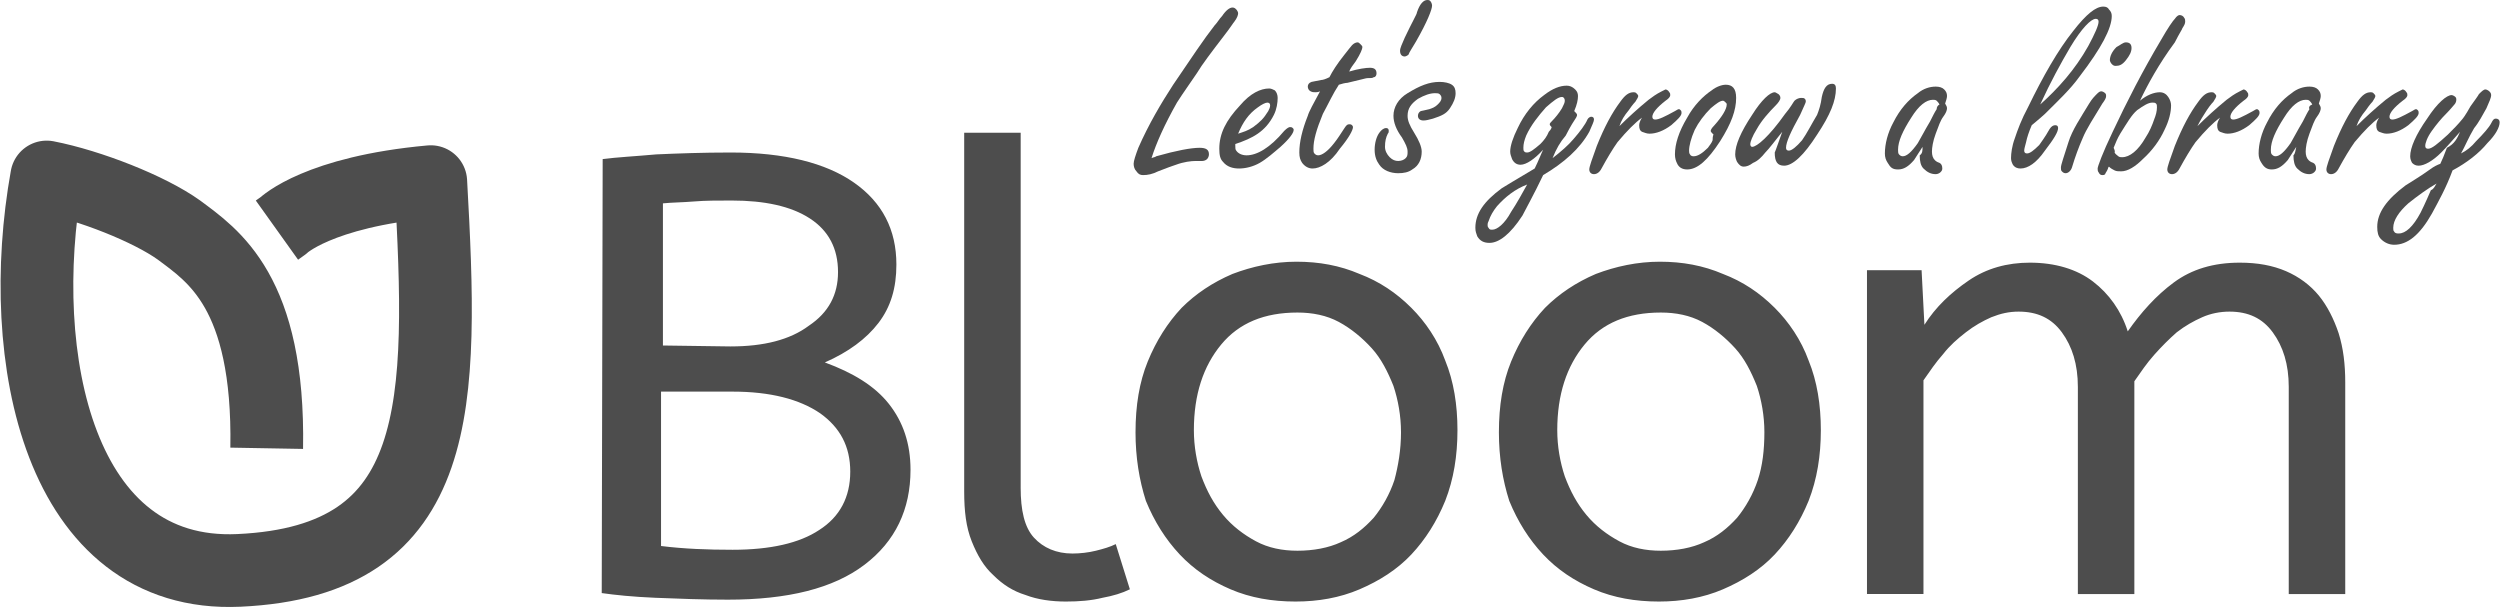
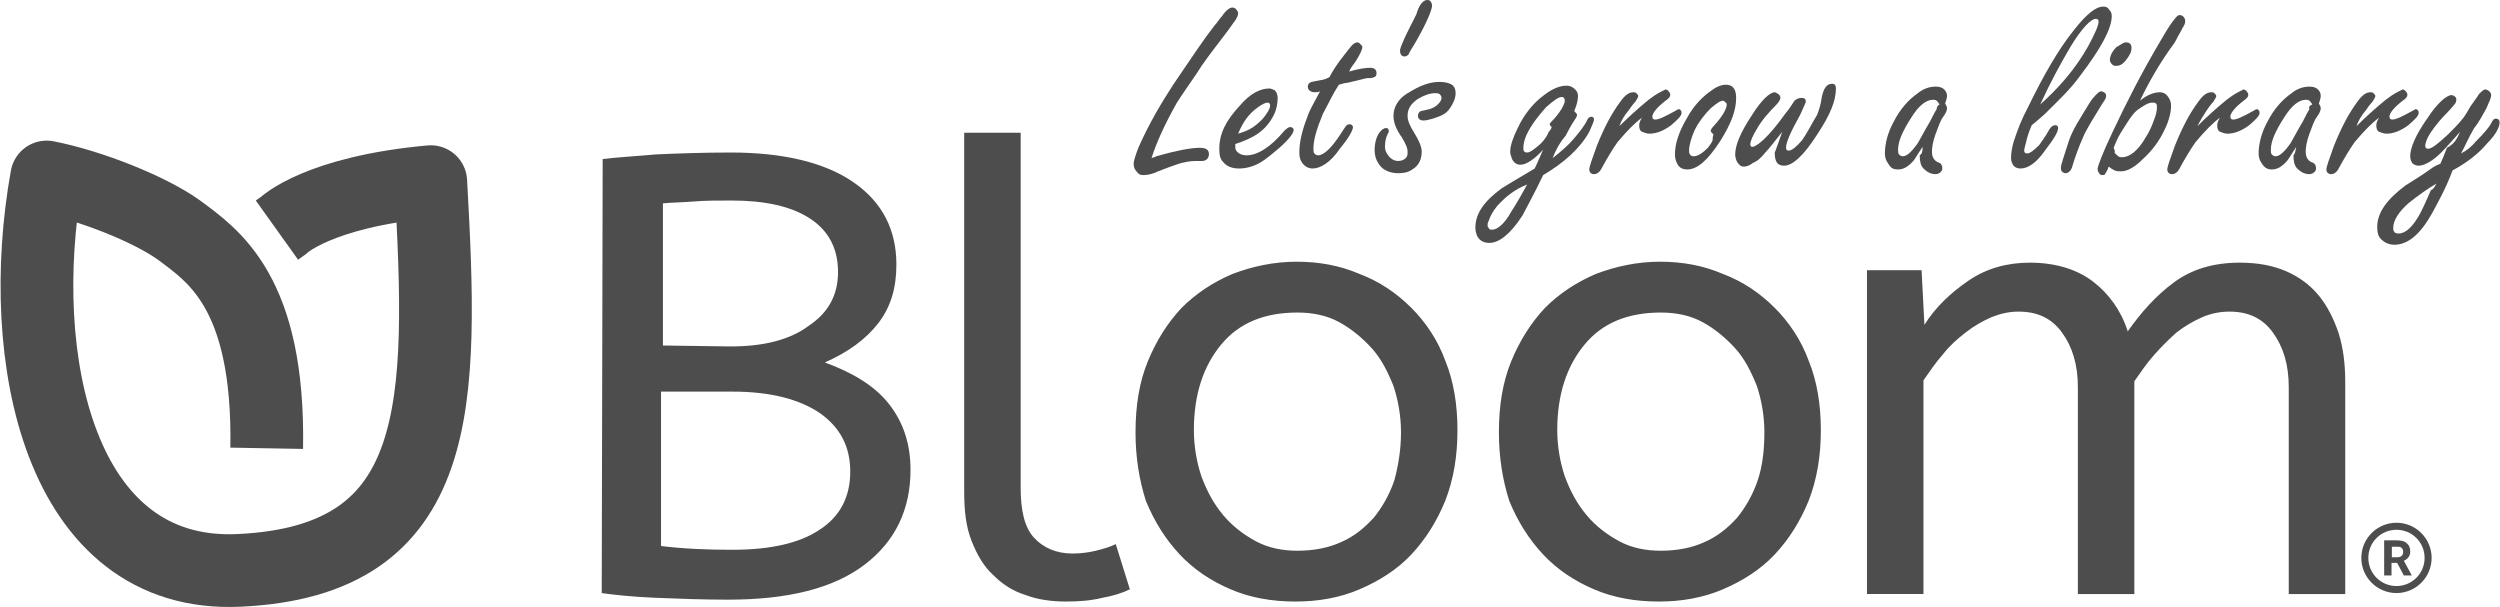
<svg xmlns="http://www.w3.org/2000/svg" width="1.907in" height="0.463in" viewBox="0 0 171.628 41.682" id="svg2" version="1.1">
  <defs id="defs4" />
  <g id="layer1" transform="translate(-176.0391,-1003.237)">
    <path style="opacity:1;fill:none;stroke:#4d4d4d;stroke-width:4.994;stroke-linejoin:round;stroke-opacity:1;stroke-miterlimit:4;stroke-dasharray:none" d="m 194.328,1034.021 c 0.192,-10.755 -3.713,-13.252 -6.018,-14.981 -2.049,-1.472 -6.146,-3.073 -9.091,-3.649 -2.226,12.384 0.836,27.585 13.202,27.016 14.208,-0.654 14.027,-11.441 13.174,-26.696 -7.746,0.704 -10.115,3.009 -10.115,3.009 l -0.448,0.32" class="st1" id="path4143" />
    <path style="fill:#4d4d4d;fill-opacity:1" d="m 217.4,1014.162 c 0.97,-0.129 2.263,-0.194 3.685,-0.323 1.487,-0.065 3.168,-0.129 5.107,-0.129 3.685,0 6.529,0.711 8.469,2.069 1.939,1.357 2.909,3.232 2.909,5.624 0,1.616 -0.388,2.909 -1.228,4.008 -0.84,1.099 -2.069,2.004 -3.685,2.715 1.939,0.711 3.426,1.616 4.396,2.845 0.97,1.228 1.487,2.715 1.487,4.525 0,2.715 -1.034,4.913 -3.168,6.529 -2.133,1.616 -5.237,2.392 -9.374,2.392 -1.746,0 -3.362,-0.065 -4.978,-0.129 -1.552,-0.065 -2.78,-0.194 -3.685,-0.323 l 0.065,-29.803 m 8.921,26.829 c 2.586,0 4.59,-0.453 5.948,-1.358 1.422,-0.905 2.133,-2.263 2.133,-4.008 0,-1.746 -0.711,-3.038 -2.069,-4.008 -1.422,-0.97 -3.426,-1.487 -6.012,-1.487 l -4.913,0 0,10.602 c 1.552,0.194 3.168,0.259 4.913,0.259 m -0.129,-13.964 c 2.263,0 4.073,-0.453 5.366,-1.422 1.358,-0.905 2.004,-2.133 2.004,-3.685 0,-1.616 -0.646,-2.845 -1.939,-3.685 -1.293,-0.84 -3.103,-1.228 -5.366,-1.228 -0.97,0 -1.81,0 -2.586,0.065 -0.776,0.065 -1.487,0.065 -2.133,0.129 l 0,9.762 4.655,0.065 z m 19.912,9.697 c 0,1.552 0.259,2.715 0.905,3.426 0.646,0.711 1.552,1.099 2.651,1.099 0.517,0 1.099,-0.065 1.616,-0.194 0.517,-0.129 0.97,-0.259 1.358,-0.453 l 0.97,3.103 c -0.517,0.259 -1.164,0.453 -1.875,0.582 -0.776,0.194 -1.616,0.259 -2.521,0.259 -0.97,0 -1.939,-0.129 -2.78,-0.453 -0.84,-0.259 -1.552,-0.711 -2.198,-1.358 -0.646,-0.582 -1.099,-1.358 -1.487,-2.327 -0.388,-0.97 -0.517,-2.069 -0.517,-3.426 l 0,-24.631 3.879,0 0,24.372 0,0 z m 26.118,-3.814 c 0,-1.099 -0.194,-2.198 -0.517,-3.168 -0.388,-0.97 -0.84,-1.875 -1.487,-2.586 -0.646,-0.711 -1.422,-1.358 -2.263,-1.81 -0.84,-0.453 -1.81,-0.646 -2.845,-0.646 -2.263,0 -4.008,0.711 -5.236,2.198 -1.228,1.487 -1.875,3.426 -1.875,5.883 0,1.099 0.194,2.198 0.517,3.168 0.388,1.034 0.84,1.875 1.487,2.651 0.646,0.776 1.422,1.358 2.263,1.81 0.84,0.453 1.81,0.646 2.845,0.646 1.099,0 2.133,-0.194 2.974,-0.582 0.905,-0.388 1.616,-0.97 2.263,-1.681 0.582,-0.711 1.099,-1.616 1.422,-2.586 0.259,-0.97 0.453,-2.069 0.453,-3.297 m -18.231,0 c 0,-1.81 0.259,-3.426 0.84,-4.849 0.582,-1.422 1.358,-2.651 2.327,-3.685 0.97,-0.97 2.133,-1.746 3.491,-2.327 1.358,-0.517 2.845,-0.84 4.396,-0.84 1.552,0 2.974,0.259 4.331,0.84 1.358,0.517 2.521,1.293 3.556,2.327 0.97,0.97 1.81,2.198 2.327,3.62 0.582,1.422 0.84,3.038 0.84,4.784 0,1.746 -0.259,3.362 -0.84,4.849 -0.582,1.422 -1.358,2.651 -2.327,3.685 -0.97,1.034 -2.198,1.81 -3.556,2.392 -1.358,0.582 -2.845,0.84 -4.396,0.84 -1.616,0 -3.103,-0.259 -4.461,-0.84 -1.358,-0.582 -2.521,-1.358 -3.491,-2.392 -0.97,-1.034 -1.745,-2.263 -2.327,-3.685 -0.453,-1.422 -0.711,-2.974 -0.711,-4.719 z m 43.185,0 c 0,-1.099 -0.194,-2.198 -0.517,-3.168 -0.388,-0.97 -0.84,-1.875 -1.487,-2.586 -0.646,-0.711 -1.422,-1.358 -2.263,-1.81 -0.84,-0.453 -1.81,-0.646 -2.845,-0.646 -2.263,0 -4.008,0.711 -5.237,2.198 -1.228,1.487 -1.875,3.426 -1.875,5.883 0,1.099 0.194,2.198 0.517,3.168 0.388,1.034 0.84,1.875 1.487,2.651 0.646,0.776 1.422,1.358 2.263,1.81 0.84,0.453 1.81,0.646 2.845,0.646 1.099,0 2.133,-0.194 2.974,-0.582 0.905,-0.388 1.616,-0.97 2.263,-1.681 0.582,-0.711 1.099,-1.616 1.422,-2.586 0.323,-0.97 0.453,-2.069 0.453,-3.297 m -18.231,0 c 0,-1.81 0.259,-3.426 0.84,-4.849 0.582,-1.422 1.358,-2.651 2.327,-3.685 0.97,-0.97 2.133,-1.746 3.491,-2.327 1.358,-0.517 2.845,-0.84 4.396,-0.84 1.552,0 2.974,0.259 4.331,0.84 1.358,0.517 2.521,1.293 3.556,2.327 0.97,0.97 1.81,2.198 2.327,3.62 0.582,1.422 0.84,3.038 0.84,4.784 0,1.746 -0.259,3.362 -0.84,4.849 -0.582,1.422 -1.358,2.651 -2.327,3.685 -0.97,1.034 -2.198,1.81 -3.556,2.392 -1.358,0.582 -2.845,0.84 -4.396,0.84 -1.616,0 -3.103,-0.259 -4.461,-0.84 -1.358,-0.582 -2.521,-1.358 -3.491,-2.392 -0.97,-1.034 -1.745,-2.263 -2.327,-3.685 -0.453,-1.422 -0.711,-2.974 -0.711,-4.719 l 0,0 z m 29.221,-7.37 c 0.776,-1.228 1.81,-2.198 3.038,-3.038 1.228,-0.84 2.651,-1.228 4.202,-1.228 1.746,0 3.232,0.453 4.331,1.293 1.099,0.84 1.939,2.004 2.392,3.426 0.905,-1.293 1.939,-2.457 3.168,-3.362 1.228,-0.905 2.715,-1.357 4.525,-1.357 1.228,0 2.263,0.194 3.168,0.582 0.905,0.388 1.681,0.97 2.263,1.681 0.582,0.711 1.034,1.616 1.358,2.586 0.323,1.034 0.453,2.133 0.453,3.362 l 0,14.546 -3.879,0 0,-14.223 c 0,-1.552 -0.388,-2.78 -1.099,-3.75 -0.711,-0.97 -1.681,-1.422 -2.974,-1.422 -0.646,0 -1.293,0.129 -1.875,0.388 -0.582,0.259 -1.164,0.582 -1.745,1.034 -0.517,0.453 -1.034,0.97 -1.552,1.552 -0.517,0.582 -0.905,1.164 -1.358,1.81 l 0,14.611 -3.879,0 0,-14.223 c 0,-1.552 -0.388,-2.78 -1.099,-3.75 -0.711,-0.97 -1.681,-1.422 -2.974,-1.422 -0.646,0 -1.228,0.129 -1.875,0.388 -0.582,0.259 -1.164,0.582 -1.745,1.034 -0.582,0.453 -1.099,0.905 -1.552,1.487 -0.517,0.582 -0.905,1.164 -1.358,1.81 l 0,14.675 -3.879,0 0,-22.239 3.75,0 0.194,3.75 z" class="st2" id="path7129" />
    <g style="fill:#4d4d4d;fill-opacity:1" id="g7131" transform="matrix(0.6464832,0,0,0.6464832,160.2512,985.1999)">
      <path style="fill:#4d4d4d;fill-opacity:1" d="m 146.7,44.7 c 0.2,-0.1 0.4,-0.1 0.5,-0.2 2.1,-0.6 3.7,-0.9 4.6,-0.9 0.7,0 1,0.2 1,0.7 0,0.2 -0.1,0.4 -0.2,0.5 -0.1,0.1 -0.3,0.2 -0.5,0.2 -0.1,0 -0.2,0 -0.4,0 -0.1,0 -0.3,0 -0.3,0 -0.5,0 -1.3,0.1 -2.1,0.4 -0.3,0.1 -0.9,0.3 -1.9,0.7 -0.6,0.3 -1.1,0.4 -1.6,0.4 -0.3,0 -0.5,-0.1 -0.7,-0.4 -0.2,-0.2 -0.3,-0.5 -0.3,-0.8 0,-0.3 0.2,-0.9 0.5,-1.7 1.1,-2.5 2.4,-4.7 3.7,-6.7 1.9,-2.8 3.3,-4.9 4.4,-6.3 0.3,-0.3 0.5,-0.7 0.8,-1 0.4,-0.6 0.8,-0.9 1.1,-0.9 0.2,0 0.3,0.1 0.4,0.2 0.1,0.1 0.2,0.3 0.2,0.4 0,0.2 -0.1,0.5 -0.4,0.9 -0.1,0.1 -0.4,0.6 -1.1,1.5 -1.3,1.7 -2.3,3 -2.9,4 -0.6,0.9 -1.4,2 -2.1,3.1 -1.3,2.3 -2.2,4.3 -2.7,5.9 z" class="st3" id="path7133" />
      <path style="fill:#4d4d4d;fill-opacity:1" d="m 155.6,43.2 0,0.2 c 0,0.2 0,0.4 0.1,0.5 0.2,0.3 0.6,0.5 1.1,0.5 1.1,0 2.5,-0.8 4,-2.6 0.3,-0.3 0.5,-0.4 0.6,-0.4 0.1,0 0.2,0 0.3,0.1 0.1,0.1 0.1,0.1 0.1,0.2 0,0.3 -0.4,0.9 -1.4,1.8 -0.7,0.6 -1.5,1.3 -2.2,1.7 -0.7,0.4 -1.5,0.6 -2.2,0.6 -0.7,0 -1.3,-0.2 -1.7,-0.7 -0.3,-0.3 -0.4,-0.7 -0.4,-1.4 0,-1.6 0.7,-3 2.2,-4.6 1.1,-1.3 2.2,-1.8 3.1,-1.8 0.2,0 0.4,0.1 0.6,0.2 0.2,0.2 0.3,0.5 0.3,0.8 0,0.5 -0.1,1.2 -0.4,1.8 -0.9,1.8 -2.3,2.5 -4.1,3.1 z m 0.3,-1.1 c 0.6,-0.2 1,-0.3 1.6,-0.7 0.8,-0.6 1.1,-0.9 1.6,-1.7 0.1,-0.2 0.2,-0.4 0.2,-0.6 0,-0.2 -0.1,-0.3 -0.3,-0.3 -0.2,0 -0.6,0.2 -1,0.5 -1,0.7 -1.6,1.6 -2.1,2.8 z" class="st3" id="path7135" />
      <path style="fill:#4d4d4d;fill-opacity:1" d="m 166.6,36.9 c -0.6,0.9 -1.1,2 -1.7,3.1 -0.7,1.7 -1,2.8 -1,3.7 0,0.2 0,0.4 0.1,0.5 0.1,0.1 0.2,0.2 0.4,0.2 0.4,0 1,-0.4 1.7,-1.3 0.4,-0.5 0.7,-1 1.1,-1.6 0.2,-0.3 0.3,-0.4 0.5,-0.4 0.1,0 0.2,0 0.3,0.1 0.1,0.1 0.1,0.2 0.1,0.2 0,0.3 -0.4,1.1 -1.4,2.3 -1,1.5 -2.1,2.1 -2.9,2.1 -0.4,0 -0.8,-0.2 -1.1,-0.6 -0.2,-0.3 -0.3,-0.6 -0.3,-1.1 0,-1.1 0.3,-2.4 0.9,-3.9 0.1,-0.4 0.6,-1.3 1.3,-2.6 -0.2,0.1 -0.4,0.1 -0.5,0.1 -0.2,0 -0.3,0 -0.5,-0.1 -0.2,-0.1 -0.3,-0.3 -0.3,-0.5 0,-0.2 0.1,-0.4 0.4,-0.5 0.1,0 0.4,-0.1 1,-0.2 0.2,0 0.5,-0.1 0.9,-0.3 0.3,-0.6 0.8,-1.4 1.6,-2.4 0.4,-0.5 0.7,-0.9 0.8,-1 0.2,-0.2 0.4,-0.3 0.6,-0.3 0.1,0 0.2,0.1 0.3,0.2 0.1,0.1 0.2,0.2 0.2,0.3 0,0.2 -0.2,0.7 -0.7,1.5 -0.3,0.4 -0.6,0.8 -0.7,1.1 1,-0.3 1.8,-0.4 2.2,-0.4 0.5,0 0.7,0.2 0.7,0.6 0,0.2 -0.1,0.4 -0.3,0.4 -0.1,0.1 -0.3,0.1 -0.7,0.1 -0.1,0 -0.8,0.2 -2.1,0.5 -0.2,0 -0.6,0.1 -0.9,0.2 l 0,0 z" class="st3" id="path7137" />
      <path style="fill:#4d4d4d;fill-opacity:1" d="m 176,27.9 c 0.1,0 0.2,0 0.3,0.1 0.1,0.1 0.2,0.3 0.2,0.5 0,0.4 -0.5,1.7 -1.7,3.8 -0.4,0.7 -0.7,1.1 -0.8,1.4 -0.1,0.1 -0.3,0.2 -0.4,0.2 -0.3,0 -0.5,-0.2 -0.5,-0.6 0,-0.3 0.2,-0.7 0.5,-1.4 0.8,-1.7 1.3,-2.5 1.3,-2.7 0.3,-0.9 0.7,-1.3 1.1,-1.3 z" class="st3" id="path7139" />
      <path style="fill:#4d4d4d;fill-opacity:1" d="m 177.3,36.6 c 0.5,0 1,0.1 1.3,0.3 0.3,0.2 0.4,0.5 0.4,0.9 0,0.5 -0.2,1 -0.6,1.6 -0.4,0.6 -0.9,0.8 -1.8,1.1 -0.4,0.1 -0.7,0.2 -1,0.2 -0.4,0 -0.6,-0.2 -0.6,-0.5 0,-0.2 0.1,-0.4 0.3,-0.5 0.1,0 0.4,-0.1 0.9,-0.2 0.3,-0.1 0.6,-0.2 0.9,-0.5 0.2,-0.2 0.4,-0.4 0.4,-0.7 0,-0.2 -0.1,-0.3 -0.2,-0.4 -0.1,-0.1 -0.3,-0.1 -0.5,-0.1 -0.5,0 -1.1,0.2 -1.8,0.6 -0.7,0.5 -1.1,1 -1.1,1.8 0,0.5 0.2,1 0.7,1.8 0.5,0.8 0.8,1.5 0.8,2 0,0.8 -0.3,1.5 -1,1.9 -0.4,0.3 -0.9,0.4 -1.5,0.4 -0.8,0 -1.6,-0.3 -2,-0.9 -0.3,-0.4 -0.5,-0.9 -0.5,-1.6 0,-0.7 0.2,-1.4 0.5,-1.8 0.2,-0.3 0.5,-0.5 0.7,-0.5 0.2,0 0.3,0.1 0.3,0.3 0,0.1 0,0.2 -0.1,0.3 -0.2,0.4 -0.3,0.8 -0.3,1.4 0,0.4 0.2,0.8 0.5,1.1 0.3,0.3 0.6,0.4 0.9,0.4 0.3,0 0.6,-0.1 0.8,-0.3 0.2,-0.2 0.2,-0.4 0.2,-0.7 0,-0.4 -0.2,-0.8 -0.6,-1.5 -0.6,-0.8 -0.9,-1.6 -0.9,-2.3 0,-0.9 0.5,-1.8 1.5,-2.4 1.3,-0.8 2.3,-1.2 3.4,-1.2 l 0,0 z" class="st3" id="path7141" />
      <path style="fill:#4d4d4d;fill-opacity:1" d="m 189.3,44.7 c 0.9,-0.7 1.7,-1.4 2.2,-2 0.7,-0.8 1.3,-1.6 1.5,-2.1 0.1,-0.2 0.3,-0.3 0.4,-0.3 0.2,0 0.3,0.1 0.3,0.3 0,0.2 -0.2,0.6 -0.5,1.3 -1,1.8 -2.7,3.3 -4.9,4.6 -1,2.1 -1.8,3.5 -2.2,4.3 -1.3,2 -2.5,2.9 -3.5,2.9 -0.6,0 -1,-0.2 -1.3,-0.7 -0.1,-0.3 -0.2,-0.5 -0.2,-0.9 0,-1.5 0.9,-2.8 2.8,-4.2 0.3,-0.2 1.5,-0.9 3.5,-2.1 0.4,-0.8 0.7,-1.6 0.9,-2 -0.9,1 -1.8,1.6 -2.4,1.6 -0.4,0 -0.7,-0.2 -0.9,-0.6 -0.1,-0.3 -0.2,-0.5 -0.2,-0.8 0,-0.6 0.3,-1.5 0.8,-2.5 0.7,-1.5 1.7,-2.7 2.8,-3.5 0.9,-0.7 1.7,-1 2.4,-1 0.3,0 0.6,0.1 0.9,0.4 0.2,0.2 0.3,0.4 0.3,0.7 0,0.4 -0.1,0.9 -0.4,1.6 0.2,0.2 0.3,0.3 0.3,0.4 0,0.1 0,0.1 -0.1,0.3 -0.2,0.3 -0.6,0.9 -1.1,1.9 -0.6,0.7 -1,1.4 -1.4,2.4 z m -0.1,-3.3 c -0.1,-0.1 -0.2,-0.2 -0.2,-0.3 0,-0.1 0.1,-0.2 0.2,-0.3 0.4,-0.4 0.8,-0.9 1.1,-1.4 0.2,-0.4 0.3,-0.6 0.3,-0.8 0,-0.2 -0.1,-0.4 -0.3,-0.4 -0.4,0 -0.9,0.4 -1.7,1.1 -0.8,0.9 -1.6,1.9 -2.1,3 -0.2,0.5 -0.3,0.9 -0.3,1.3 0,0.2 0,0.3 0.1,0.4 0.1,0.1 0.2,0.1 0.3,0.1 0.3,0 0.7,-0.3 1.4,-0.9 0.4,-0.4 0.7,-0.8 0.9,-1.3 0.3,-0.3 0.3,-0.5 0.3,-0.5 l 0,0 z m -2.6,6.1 c -1.3,0.5 -2.3,1.3 -3.2,2.3 -0.4,0.5 -0.7,1 -0.9,1.6 -0.1,0.2 -0.1,0.3 -0.1,0.4 0,0.1 0,0.2 0.1,0.3 0.1,0.2 0.2,0.2 0.4,0.2 0.5,0 1.3,-0.6 2,-1.9 0.6,-0.9 1.2,-2 1.7,-2.9 z" class="st3" id="path7143" />
      <path style="fill:#4d4d4d;fill-opacity:1" d="m 196.4,41.3 c 0.9,-0.9 2,-1.9 3.1,-2.8 0.4,-0.3 0.8,-0.6 1.4,-0.9 0.2,-0.1 0.4,-0.2 0.4,-0.2 0.1,0 0.3,0.1 0.4,0.3 0.1,0.1 0.1,0.2 0.1,0.3 0,0.2 -0.2,0.4 -0.5,0.6 -0.9,0.7 -1.4,1.3 -1.4,1.7 0,0.2 0.1,0.3 0.3,0.3 0.4,0 1,-0.3 2.1,-0.9 0.2,-0.1 0.3,-0.2 0.4,-0.2 0.1,0 0.1,0 0.2,0.1 0.1,0.1 0.1,0.2 0.1,0.3 0,0.3 -0.4,0.7 -1.1,1.3 -0.8,0.6 -1.6,0.9 -2.3,0.9 -0.3,0 -0.5,-0.1 -0.8,-0.2 -0.2,-0.1 -0.3,-0.3 -0.3,-0.7 0,-0.2 0.1,-0.5 0.3,-0.8 -0.7,0.5 -1.6,1.4 -2.6,2.6 -0.5,0.7 -1.1,1.7 -1.7,2.8 -0.2,0.4 -0.5,0.6 -0.8,0.6 -0.3,0 -0.5,-0.2 -0.5,-0.5 0,-0.3 0.3,-1.1 0.8,-2.5 0.8,-2 1.6,-3.5 2.5,-4.7 0.5,-0.7 0.9,-1 1.4,-1 0.1,0 0.2,0 0.3,0.1 0.1,0.1 0.2,0.2 0.2,0.3 0,0.1 -0.1,0.3 -0.3,0.6 0,0 -0.3,0.3 -0.7,0.9 -0.5,0.6 -0.8,1.1 -1,1.7 l 0,0 z" class="st3" id="path7145" />
      <path style="fill:#4d4d4d;fill-opacity:1" d="m 207.7,36.9 c 0.7,0 1.1,0.4 1.1,1.4 0,1.3 -0.5,2.7 -1.7,4.6 -1.3,2 -2.4,3 -3.5,3 -0.5,0 -0.9,-0.2 -1.1,-0.7 -0.1,-0.2 -0.2,-0.5 -0.2,-0.9 0,-1.1 0.4,-2.4 1.3,-3.9 0.7,-1.3 1.7,-2.3 2.6,-2.9 0.5,-0.4 1.1,-0.6 1.5,-0.6 z m -1.3,5.3 c -0.2,-0.2 -0.3,-0.3 -0.3,-0.4 0,-0.1 0.1,-0.3 0.4,-0.6 0.8,-0.9 1.3,-1.7 1.3,-2.2 0,-0.1 0,-0.1 -0.1,-0.2 -0.1,-0.1 -0.2,-0.2 -0.3,-0.2 -0.3,0 -0.7,0.3 -1.3,0.8 -0.7,0.7 -1.3,1.5 -1.7,2.3 -0.4,0.9 -0.6,1.7 -0.6,2.2 0,0.1 0,0.3 0.1,0.4 0.1,0.2 0.3,0.2 0.4,0.2 0.4,0 0.9,-0.3 1.5,-0.9 0.2,-0.3 0.4,-0.5 0.5,-0.8 0,-0.5 0.1,-0.6 0.1,-0.6 l 0,0 z" class="st3" id="path7147" />
      <path style="fill:#4d4d4d;fill-opacity:1" d="m 213.7,41.9 c -0.8,1 -1.4,1.8 -1.8,2.2 -0.4,0.5 -0.8,0.9 -1.3,1.1 -0.4,0.3 -0.7,0.4 -1,0.4 -0.3,0 -0.5,-0.2 -0.7,-0.5 -0.1,-0.2 -0.2,-0.5 -0.2,-0.8 0,-1 0.6,-2.4 1.8,-4.2 1,-1.6 1.9,-2.4 2.4,-2.4 0.1,0 0.2,0.1 0.4,0.2 0.1,0.1 0.2,0.2 0.2,0.4 0,0.2 -0.2,0.5 -0.5,0.8 -0.7,0.7 -1.5,1.6 -2,2.5 -0.5,0.8 -0.7,1.4 -0.7,1.6 0,0.2 0.1,0.3 0.2,0.3 0.5,0 1.8,-1.1 3.5,-3.5 0.6,-0.7 0.9,-1.3 1,-1.4 0.2,-0.2 0.5,-0.3 0.7,-0.3 0.2,0 0.3,0 0.4,0.1 0.1,0.1 0.1,0.2 0.1,0.3 0,0.1 -0.2,0.5 -0.6,1.4 -1,1.8 -1.5,2.9 -1.5,3.5 0,0.2 0.1,0.3 0.3,0.3 0.3,0 0.8,-0.4 1.4,-1.1 0.5,-0.7 1,-1.7 1.6,-2.7 0.2,-0.5 0.4,-1.1 0.5,-1.9 0.2,-0.9 0.5,-1.4 1.1,-1.4 0.3,0 0.4,0.2 0.4,0.5 0,1.3 -0.6,2.8 -2,4.9 -1.4,2.2 -2.6,3.3 -3.5,3.3 -0.7,0 -1,-0.4 -1,-1.4 0.1,-0.2 0.4,-1.1 0.8,-2.2 l 0,0 z" class="st3" id="path7149" />
      <path style="fill:#4d4d4d;fill-opacity:1" d="m 228.6,43.5 c -0.3,0.5 -0.6,0.9 -0.9,1.4 -0.6,0.7 -1.1,1 -1.7,1 -0.6,0 -0.8,-0.2 -1.1,-0.7 -0.2,-0.3 -0.3,-0.6 -0.3,-1 0,-1 0.3,-2.2 0.9,-3.3 0.7,-1.4 1.6,-2.4 2.6,-3.1 0.6,-0.5 1.3,-0.7 1.9,-0.7 0.4,0 0.7,0.1 0.9,0.3 0.2,0.2 0.3,0.4 0.3,0.7 0,0.2 -0.1,0.5 -0.2,0.8 0.1,0.2 0.2,0.3 0.2,0.5 0,0.2 -0.1,0.5 -0.4,0.9 -0.3,0.4 -0.5,1 -0.8,1.8 -0.3,0.8 -0.4,1.5 -0.4,1.9 0,0.4 0.1,0.7 0.3,0.9 0.1,0.1 0.2,0.2 0.5,0.3 0.2,0.1 0.3,0.3 0.3,0.6 0,0.2 -0.1,0.3 -0.2,0.4 -0.1,0.1 -0.3,0.2 -0.5,0.2 -0.5,0 -0.9,-0.2 -1.3,-0.6 -0.3,-0.3 -0.4,-0.8 -0.4,-1.4 0.3,-0.2 0.3,-0.5 0.3,-0.9 l 0,0 z m 1.8,-4.5 c -0.1,-0.2 -0.2,-0.3 -0.3,-0.4 -0.1,-0.1 -0.3,-0.1 -0.4,-0.1 -0.7,0 -1.5,0.6 -2.3,1.9 -0.9,1.4 -1.4,2.5 -1.4,3.4 0,0.2 0,0.4 0.1,0.5 0.1,0.1 0.2,0.2 0.4,0.2 0.4,0 0.9,-0.4 1.6,-1.4 0.3,-0.5 0.7,-1.3 1.3,-2.3 0.3,-0.6 0.5,-1 0.7,-1.3 0,-0.2 0.1,-0.4 0.3,-0.5 z" class="st3" id="path7151" />
      <path style="fill:#4d4d4d;fill-opacity:1" d="m 240.2,41.2 c -0.3,0.7 -0.5,1.3 -0.6,1.8 -0.1,0.4 -0.2,0.7 -0.2,0.9 0,0.2 0.1,0.3 0.3,0.3 0.3,0 0.7,-0.3 1.3,-0.9 0.2,-0.3 0.6,-0.8 1.1,-1.7 0.2,-0.3 0.4,-0.4 0.6,-0.4 0.2,0 0.3,0.1 0.3,0.3 0,0.4 -0.4,1.1 -1.4,2.4 -0.9,1.3 -1.8,1.9 -2.6,1.9 -0.3,0 -0.6,-0.1 -0.8,-0.4 -0.1,-0.2 -0.2,-0.4 -0.2,-0.7 0,-0.5 0.1,-1.3 0.4,-2.1 0.3,-0.9 0.7,-2 1.4,-3.3 1.6,-3.3 3.2,-6.1 4.8,-8.1 1.4,-1.8 2.4,-2.6 3.2,-2.6 0.3,0 0.5,0.1 0.6,0.3 0.2,0.2 0.3,0.4 0.3,0.7 0,1.3 -1.1,3.4 -3.4,6.4 -1,1.4 -2.3,2.6 -3.7,4 -0.2,0.2 -0.8,0.7 -1.4,1.2 l 0,0 z m 0.9,-2.2 c 1.9,-1.7 3.7,-3.7 5.1,-6.2 0.7,-1.3 1.1,-2.2 1.1,-2.6 0,-0.2 -0.1,-0.3 -0.3,-0.3 -0.5,0 -1.5,1 -2.7,3 -1,1.7 -2.1,3.7 -3.2,6.1 l 0,0 z" class="st3" id="path7153" />
      <path style="fill:#4d4d4d;fill-opacity:1" d="m 247.6,37.6 c 0.1,0 0.3,0.1 0.4,0.2 0.1,0.1 0.1,0.2 0.1,0.3 0,0.2 -0.1,0.4 -0.4,0.8 -0.9,1.5 -1.7,2.7 -2.1,3.7 -0.4,0.9 -0.8,2 -1.1,3 -0.1,0.4 -0.4,0.7 -0.7,0.7 -0.2,0 -0.3,-0.1 -0.4,-0.2 -0.1,-0.1 -0.1,-0.2 -0.1,-0.4 0,-0.3 0.3,-1.1 0.8,-2.7 0.4,-1.3 1.3,-2.6 2.2,-4.1 0.3,-0.5 0.6,-0.8 0.7,-0.9 0.3,-0.3 0.4,-0.4 0.6,-0.4 l 0,0 z m 2.6,-5.2 c 0.4,0 0.6,0.2 0.6,0.6 0,0.4 -0.2,0.8 -0.6,1.3 -0.4,0.5 -0.7,0.6 -1.1,0.6 -0.2,0 -0.3,-0.1 -0.4,-0.2 -0.1,-0.1 -0.2,-0.3 -0.2,-0.4 0,-0.4 0.2,-0.9 0.7,-1.4 0.4,-0.2 0.7,-0.5 1,-0.5 l 0,0 z" class="st3" id="path7155" />
      <path style="fill:#4d4d4d;fill-opacity:1" d="m 251.7,38.6 c 0.7,-0.6 1.5,-0.9 2.1,-0.9 0.4,0 0.7,0.2 0.9,0.5 0.2,0.3 0.3,0.6 0.3,0.9 0,0.7 -0.2,1.6 -0.7,2.6 -0.5,1.1 -1.3,2.2 -2.3,3.1 -0.8,0.8 -1.6,1.3 -2.3,1.3 -0.3,0 -0.5,0 -0.7,-0.1 -0.2,-0.1 -0.4,-0.2 -0.6,-0.4 -0.1,0.1 -0.1,0.2 -0.1,0.2 -0.1,0.3 -0.3,0.5 -0.3,0.6 -0.1,0.1 -0.2,0.1 -0.3,0.1 -0.2,0 -0.3,-0.1 -0.4,-0.3 -0.1,-0.1 -0.1,-0.3 -0.1,-0.4 0,-0.2 0.5,-1.6 1.6,-3.9 1.5,-3.2 3.2,-6.5 5.1,-9.7 0.8,-1.4 1.3,-2.1 1.5,-2.3 0.2,-0.3 0.4,-0.4 0.5,-0.4 0.2,0 0.4,0.1 0.5,0.3 0.1,0.1 0.1,0.3 0.1,0.4 0,0.2 -0.1,0.4 -0.3,0.7 0,0.1 -0.3,0.5 -0.8,1.5 -1.7,2.3 -2.9,4.5 -3.7,6.2 l 0,0 z m -2.7,5.5 c 0.1,0.2 0.3,0.3 0.4,0.4 0.1,0.1 0.3,0.1 0.4,0.1 0.8,0 1.7,-0.7 2.5,-2.1 0.4,-0.6 0.7,-1.3 0.9,-1.9 0.2,-0.5 0.3,-0.9 0.3,-1.3 0,-0.2 0,-0.3 -0.1,-0.4 -0.1,-0.1 -0.2,-0.1 -0.4,-0.1 -0.4,0 -0.9,0.3 -1.6,0.8 -0.6,0.5 -1.1,1.4 -1.8,2.5 -0.3,0.5 -0.5,1 -0.7,1.5 0.2,0.4 0.1,0.5 0.1,0.5 l 0,0 z" class="st3" id="path7157" />
      <path style="fill:#4d4d4d;fill-opacity:1" d="m 257.8,41.3 c 0.9,-0.9 2,-1.9 3.1,-2.8 0.4,-0.3 0.8,-0.6 1.4,-0.9 0.2,-0.1 0.4,-0.2 0.4,-0.2 0.1,0 0.3,0.1 0.4,0.3 0.1,0.1 0.1,0.2 0.1,0.3 0,0.2 -0.2,0.4 -0.5,0.6 -0.9,0.7 -1.4,1.3 -1.4,1.7 0,0.2 0.1,0.3 0.3,0.3 0.4,0 1,-0.3 2.1,-0.9 0.2,-0.1 0.3,-0.2 0.4,-0.2 0.1,0 0.1,0 0.2,0.1 0.1,0.1 0.1,0.2 0.1,0.3 0,0.3 -0.4,0.7 -1.1,1.3 -0.8,0.6 -1.6,0.9 -2.3,0.9 -0.3,0 -0.5,-0.1 -0.8,-0.2 -0.2,-0.1 -0.3,-0.3 -0.3,-0.7 0,-0.2 0.1,-0.5 0.3,-0.8 -0.7,0.5 -1.6,1.4 -2.6,2.6 -0.5,0.7 -1.1,1.7 -1.7,2.8 -0.2,0.4 -0.5,0.6 -0.8,0.6 -0.3,0 -0.5,-0.2 -0.5,-0.5 0,-0.3 0.3,-1.1 0.8,-2.5 0.8,-2 1.6,-3.5 2.5,-4.7 0.5,-0.7 0.9,-1 1.4,-1 0.1,0 0.2,0 0.3,0.1 0.1,0.1 0.2,0.2 0.2,0.3 0,0.1 -0.1,0.3 -0.3,0.6 0,0 -0.3,0.3 -0.7,0.9 -0.4,0.6 -0.7,1.1 -1,1.7 l 0,0 z" class="st3" id="path7159" />
      <path style="fill:#4d4d4d;fill-opacity:1" d="m 268.3,43.5 c -0.3,0.5 -0.6,0.9 -0.9,1.4 -0.6,0.7 -1.1,1 -1.7,1 -0.5,0 -0.8,-0.2 -1.1,-0.7 -0.2,-0.3 -0.3,-0.6 -0.3,-1 0,-1 0.3,-2.2 0.9,-3.3 0.7,-1.4 1.6,-2.4 2.6,-3.1 0.6,-0.5 1.3,-0.7 1.9,-0.7 0.4,0 0.7,0.1 0.9,0.3 0.2,0.2 0.3,0.4 0.3,0.7 0,0.2 -0.1,0.5 -0.2,0.8 0.1,0.2 0.2,0.3 0.2,0.5 0,0.2 -0.1,0.5 -0.4,0.9 -0.3,0.4 -0.5,1 -0.8,1.8 -0.3,0.8 -0.4,1.5 -0.4,1.9 0,0.4 0.1,0.7 0.3,0.9 0.1,0.1 0.2,0.2 0.5,0.3 0.2,0.1 0.3,0.3 0.3,0.6 0,0.2 -0.1,0.3 -0.2,0.4 -0.1,0.1 -0.3,0.2 -0.5,0.2 -0.5,0 -0.9,-0.2 -1.3,-0.6 -0.3,-0.3 -0.4,-0.8 -0.4,-1.4 0.2,-0.2 0.2,-0.5 0.3,-0.9 l 0,0 z M 270,39 c -0.1,-0.2 -0.2,-0.3 -0.3,-0.4 -0.1,-0.1 -0.3,-0.1 -0.4,-0.1 -0.7,0 -1.5,0.6 -2.3,1.9 -0.9,1.4 -1.4,2.5 -1.4,3.4 0,0.2 0,0.4 0.1,0.5 0.1,0.1 0.2,0.2 0.4,0.2 0.4,0 0.9,-0.4 1.6,-1.4 0.3,-0.5 0.7,-1.3 1.3,-2.3 0.3,-0.6 0.5,-1 0.7,-1.3 -0.1,-0.2 0,-0.4 0.3,-0.5 z" class="st3" id="path7161" />
      <path style="fill:#4d4d4d;fill-opacity:1" d="m 274.7,41.3 c 0.9,-0.9 2,-1.9 3.1,-2.8 0.4,-0.3 0.8,-0.6 1.4,-0.9 0.2,-0.1 0.4,-0.2 0.4,-0.2 0.1,0 0.3,0.1 0.4,0.3 0.1,0.1 0.1,0.2 0.1,0.3 0,0.2 -0.2,0.4 -0.5,0.6 -0.9,0.7 -1.4,1.3 -1.4,1.7 0,0.2 0.1,0.3 0.3,0.3 0.4,0 1,-0.3 2.1,-0.9 0.2,-0.1 0.3,-0.2 0.4,-0.2 0.1,0 0.1,0 0.2,0.1 0.1,0.1 0.1,0.2 0.1,0.3 0,0.3 -0.4,0.7 -1.1,1.3 -0.8,0.6 -1.6,0.9 -2.3,0.9 -0.3,0 -0.5,-0.1 -0.8,-0.2 -0.2,-0.1 -0.3,-0.3 -0.3,-0.7 0,-0.2 0.1,-0.5 0.3,-0.8 -0.7,0.5 -1.6,1.4 -2.6,2.6 -0.5,0.7 -1.1,1.7 -1.7,2.8 -0.2,0.4 -0.5,0.6 -0.8,0.6 -0.3,0 -0.5,-0.2 -0.5,-0.5 0,-0.3 0.3,-1.1 0.8,-2.5 0.8,-2 1.6,-3.5 2.5,-4.7 0.5,-0.7 0.9,-1 1.4,-1 0.1,0 0.2,0 0.3,0.1 0.1,0.1 0.2,0.2 0.2,0.3 0,0.1 -0.1,0.3 -0.3,0.6 0,0 -0.3,0.3 -0.7,0.9 -0.5,0.6 -0.8,1.1 -1,1.7 l 0,0 z" class="st3" id="path7163" />
      <path style="fill:#4d4d4d;fill-opacity:1" d="m 285.7,41.9 c -0.8,0.9 -1.5,1.7 -2,2.2 -0.9,0.9 -1.8,1.4 -2.4,1.4 -0.3,0 -0.5,-0.1 -0.7,-0.3 -0.1,-0.2 -0.2,-0.4 -0.2,-0.7 0,-0.9 0.6,-2.3 1.8,-4 1.1,-1.7 2.1,-2.5 2.6,-2.5 0.1,0 0.3,0.1 0.4,0.2 0.1,0.1 0.1,0.2 0.1,0.3 0,0.2 -0.1,0.4 -0.2,0.5 -0.1,0.1 -0.4,0.5 -0.9,1 -0.5,0.5 -1,1.1 -1.5,1.8 -0.5,0.7 -0.7,1.3 -0.7,1.6 0,0.2 0.1,0.3 0.3,0.3 0.4,0 1,-0.5 2.1,-1.5 0.6,-0.6 1.1,-1.1 1.5,-1.6 0.1,-0.1 0.4,-0.5 0.9,-1.4 0.5,-0.7 0.8,-1.1 0.9,-1.3 0.3,-0.3 0.5,-0.5 0.7,-0.5 0.1,0 0.3,0.1 0.4,0.2 0.1,0.1 0.2,0.2 0.2,0.4 0,0.3 -0.2,0.7 -0.5,1.4 -0.4,0.7 -0.8,1.5 -1.3,2.1 -0.6,1 -1,2 -1.4,2.7 0.6,-0.3 1.1,-0.7 1.6,-1.3 0.8,-0.8 1.4,-1.5 1.6,-1.9 0.2,-0.4 0.3,-0.5 0.5,-0.5 0.2,0 0.4,0.1 0.4,0.4 0,0.5 -0.4,1.3 -1.3,2.2 -0.9,1.1 -2.2,2.1 -3.7,2.9 -0.7,1.9 -1.5,3.3 -2.2,4.6 -1.3,2.3 -2.6,3.3 -4,3.3 -0.5,0 -1,-0.2 -1.4,-0.6 -0.3,-0.3 -0.4,-0.7 -0.4,-1.3 0,-1.5 1,-2.9 3,-4.4 0.6,-0.4 1.5,-0.9 2.6,-1.7 0.4,-0.3 0.8,-0.5 1.1,-0.6 0.2,-0.4 0.4,-0.9 0.7,-1.7 0.8,-0.4 1.1,-1 1.4,-1.7 l 0,0 z m -2.5,5.5 c -0.9,0.5 -2,1.3 -3,2.1 -1,0.9 -1.6,1.8 -1.6,2.6 0,0.2 0,0.3 0.1,0.4 0.1,0.2 0.3,0.2 0.5,0.2 0.7,0 1.5,-0.7 2.3,-2.2 0.1,-0.2 0.5,-1 1.1,-2.4 0.3,-0.1 0.4,-0.4 0.6,-0.7 l 0,0 z" class="st3" id="path7165" />
    </g>
+     <path style="line-height:normal;font-family:'Bitstream Vera Sans';-inkscape-font-specification:'Bitstream Vera Sans';text-indent:0;text-align:start;text-transform:none;overflow:visible;fill:#4d4d4d;fill-opacity:1;stroke-width:0.241;enable-background:accumulate" d="m 340.583,1039.135 c -1.331,0 -2.414,1.084 -2.414,2.414 0,1.331 1.084,2.414 2.414,2.414 1.331,0 2.414,-1.084 2.414,-2.414 0,-1.331 -1.084,-2.414 -2.414,-2.414 z m 0,0.483 c 1.07,0 1.932,0.862 1.932,1.931 0,1.07 -0.862,1.932 -1.932,1.932 -1.07,0 -1.932,-0.862 -1.932,-1.932 0,-1.07 0.862,-1.931 1.932,-1.931 z m -0.845,0.724 v 2.414 h 0.506 v -0.868 h 0.385 l 0.46,0.868 h 0.536 v -0.023 l -0.536,-0.988 c 0.048,-0.024 0.125,-0.05 0.174,-0.098 0.072,-0.049 0.095,-0.095 0.143,-0.143 0.048,-0.072 0.074,-0.124 0.098,-0.196 0.024,-0.072 0.023,-0.145 0.023,-0.241 0,-0.121 -0.027,-0.22 -0.075,-0.317 -0.024,-0.072 -0.094,-0.139 -0.166,-0.211 -0.097,-0.072 -0.174,-0.127 -0.294,-0.151 -0.097,-0.024 -0.217,-0.045 -0.362,-0.045 z m 0.528,0.438 h 0.392 c 0.121,0 0.214,0.018 0.287,0.091 0.072,0.072 0.098,0.151 0.098,0.272 0,0.049 0.002,0.095 -0.023,0.143 -0.024,0.049 -0.051,0.097 -0.075,0.121 -0.024,0.024 -0.072,0.044 -0.121,0.067 -0.048,0.024 -0.094,0.03 -0.166,0.03 h -0.392 z" overflow="visible" id="path4624" />
  </g>
</svg>
